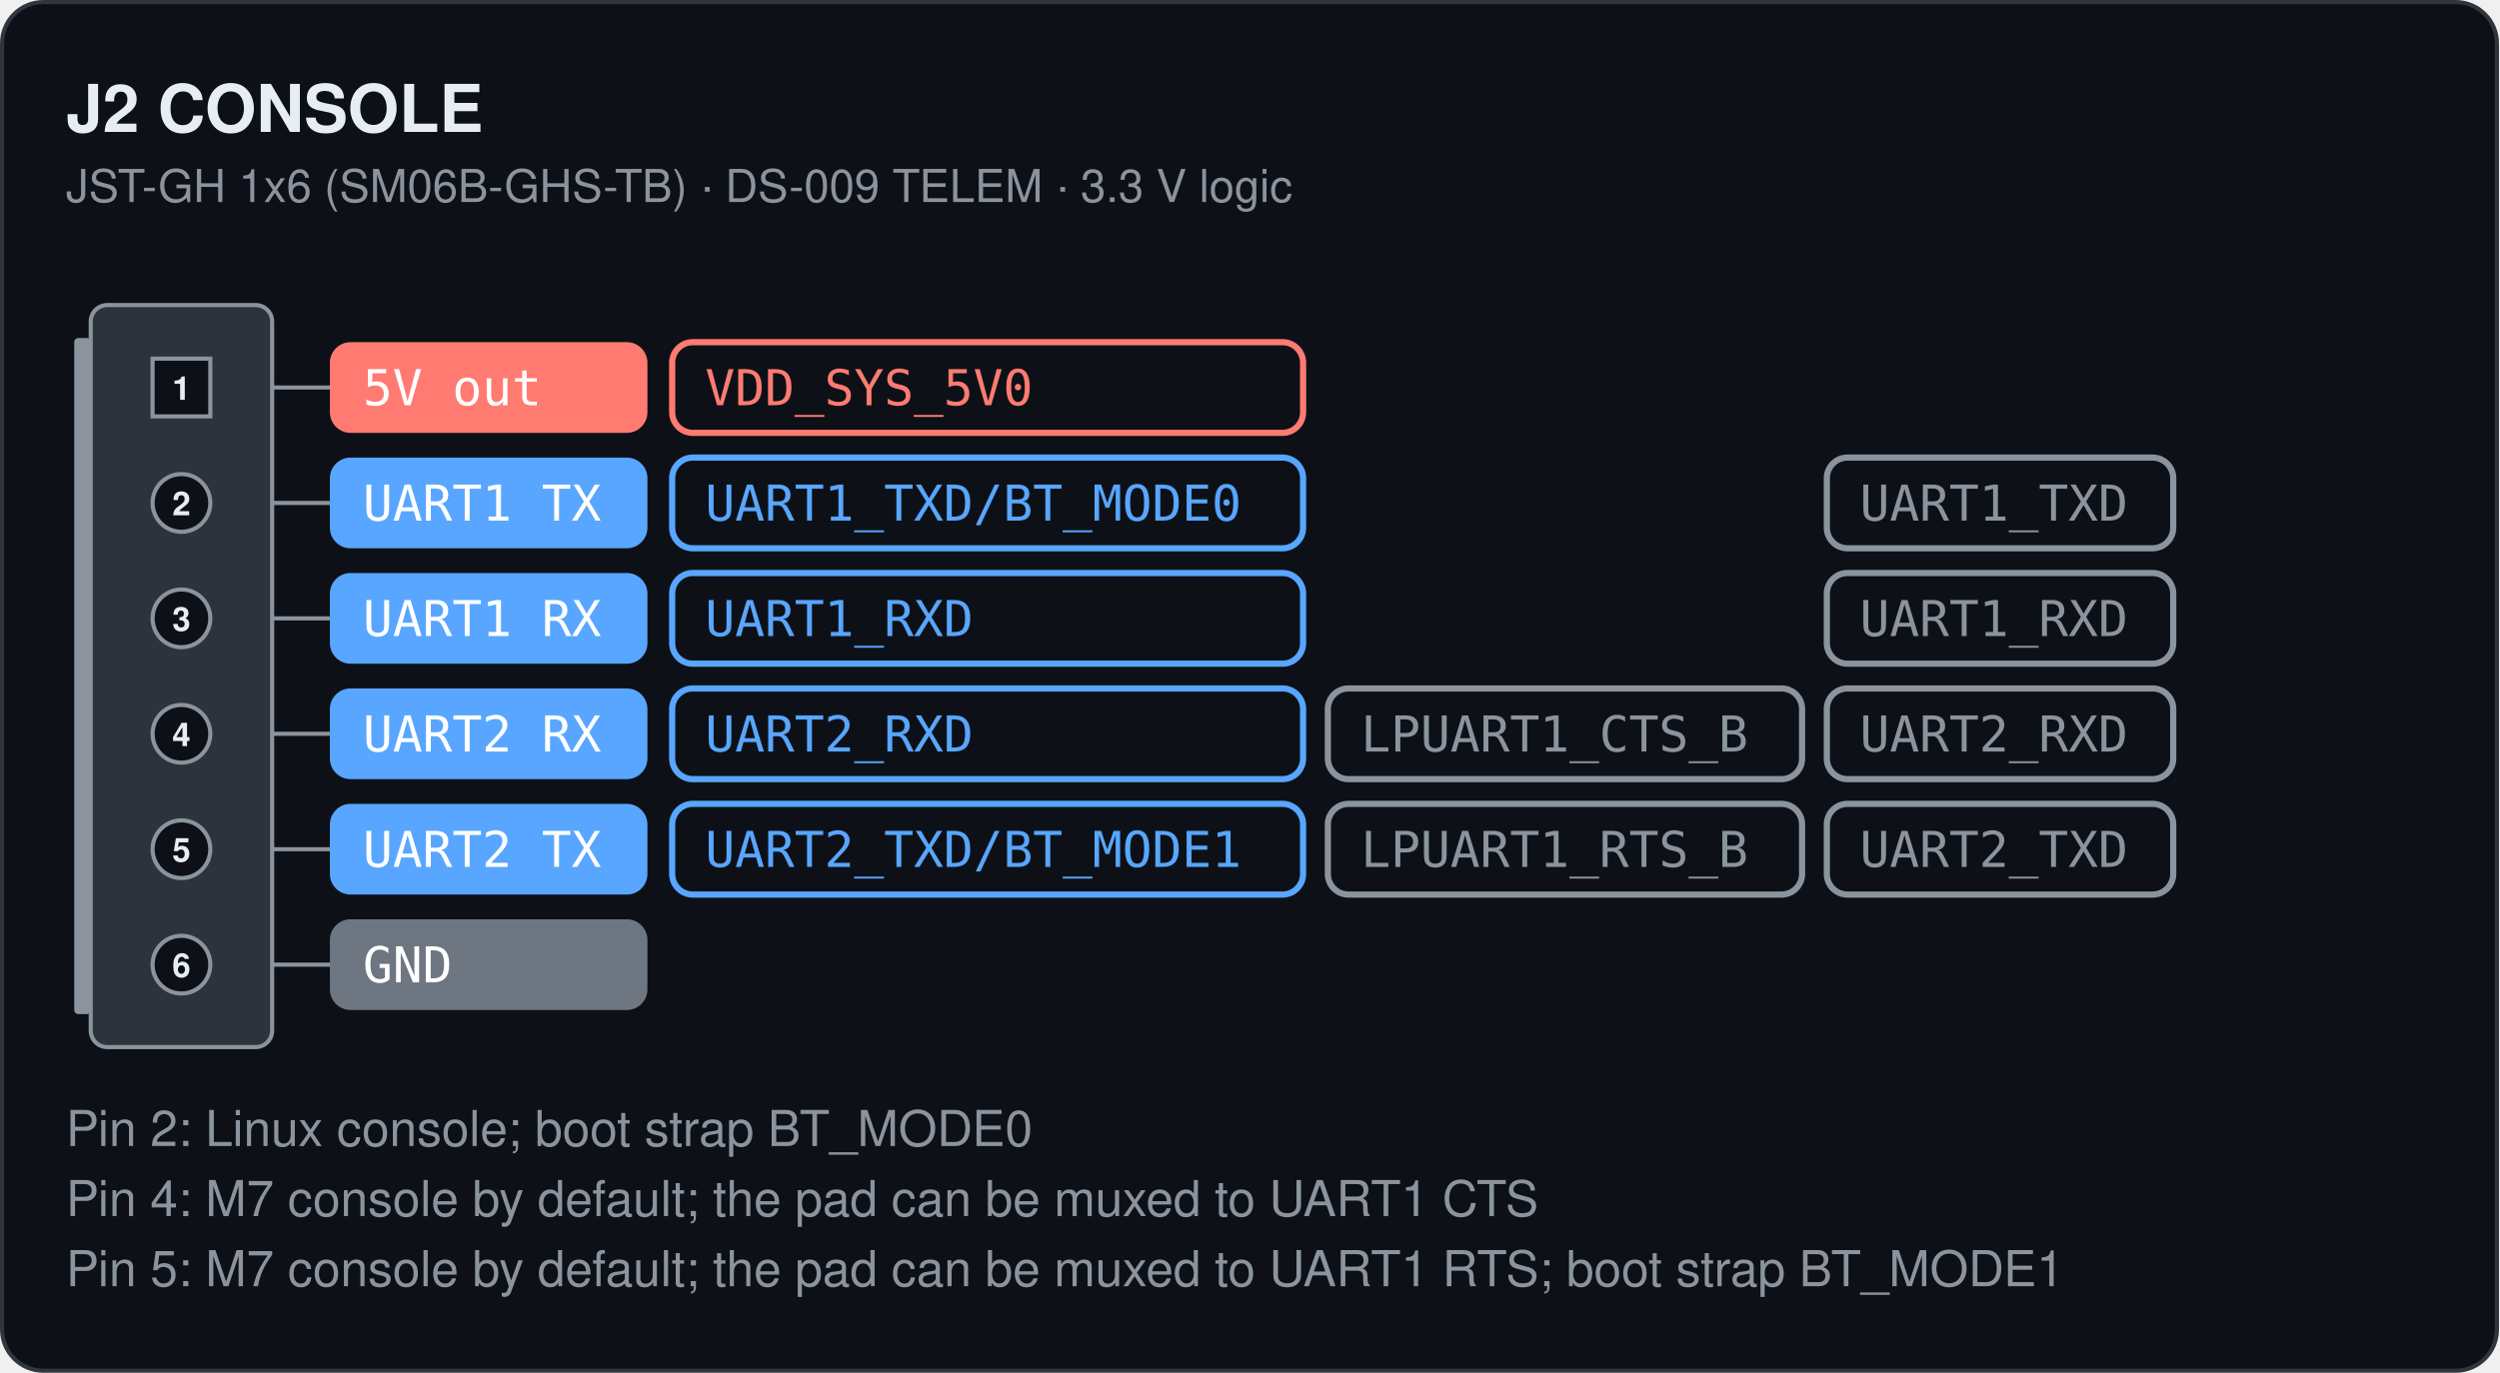
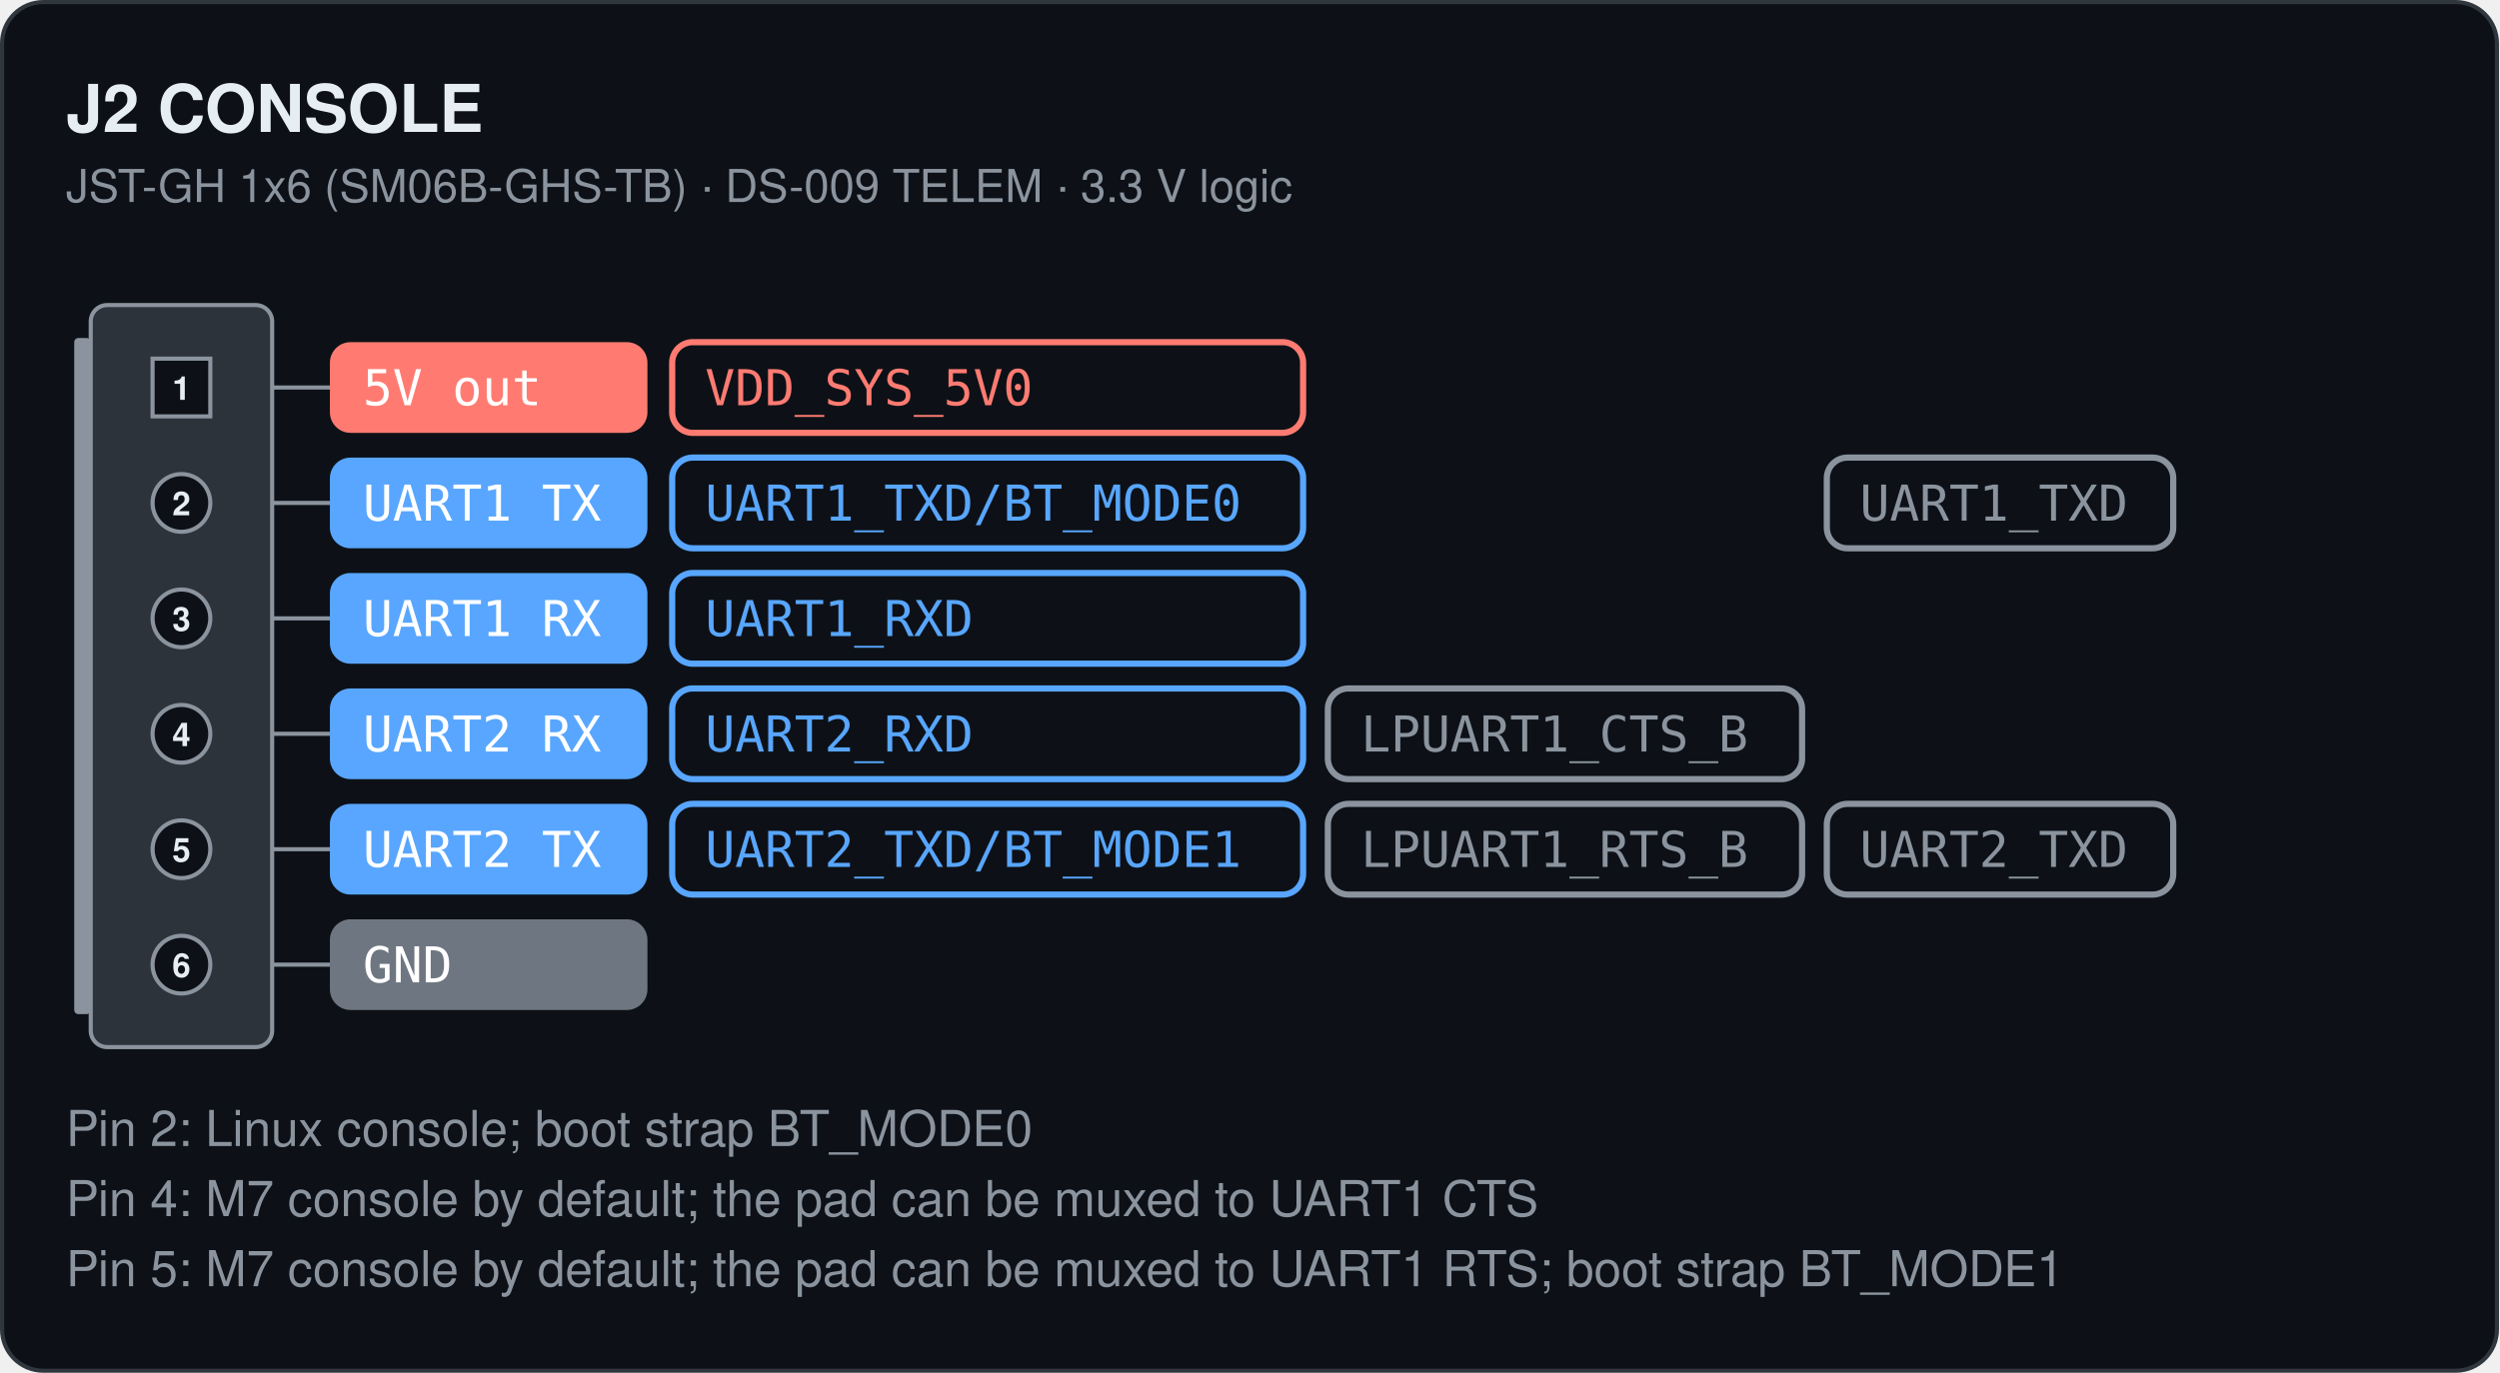
<svg xmlns="http://www.w3.org/2000/svg" width="606" height="333" viewBox="0 0 606 333" data-theme="dark" data-conn="main/J2" data-cat="uart" data-fill="#58a6ff" data-heading="main-j2-console">
  <rect x="0.5" y="0.5" width="605" height="332" rx="10" fill="#0d1117" stroke="#30363d" />
  <text x="16" y="32" font-family="'IBM Plex Sans', -apple-system, 'Segoe UI', Helvetica, Arial, sans-serif" font-size="16" font-weight="700" fill="#e6edf3">J2 CONSOLE</text>
  <text x="16" y="49" font-family="'IBM Plex Sans', -apple-system, 'Segoe UI', Helvetica, Arial, sans-serif" font-size="11" fill="#8b949e">JST-GH 1x6 (SM06B-GHS-TB) · DS-009 TELEM · 3.3 V logic</text>
  <rect x="22" y="74" width="44" height="180" rx="4" fill="#2d333b" stroke="#8b949e" />
  <rect x="18" y="82" width="4" height="164" rx="1" fill="#8b949e" />
  <g id="main-J2-pin-1" data-pin="1">
    <rect x="37.0" y="87.0" width="14" height="14" fill="#0d1117" stroke="#8b949e" />
    <text x="44.0" y="97.0" text-anchor="middle" font-family="'IBM Plex Sans', -apple-system, 'Segoe UI', Helvetica, Arial, sans-serif" font-size="8" font-weight="600" fill="#e6edf3">1</text>
    <line x1="66" y1="94.0" x2="80" y2="94.0" stroke="#8b949e" stroke-width="1" />
    <rect x="80" y="83.0" width="77" height="22" rx="5" fill="#ff7b72" />
    <text x="88" y="98.3" font-family="'IBM Plex Mono', ui-monospace, SFMono-Regular, Menlo, Consolas, monospace" font-size="12" font-weight="500" fill="#ffffff">5V out</text>
    <rect x="163" y="83.0" width="153" height="22" rx="5" fill="none" stroke="#ff7b72" stroke-width="1.5" />
    <text x="171" y="98.3" font-family="'IBM Plex Mono', ui-monospace, SFMono-Regular, Menlo, Consolas, monospace" font-size="12" font-weight="500" fill="#ff7b72">VDD_SYS_5V0</text>
  </g>
  <g id="main-J2-pin-2" data-pin="2">
    <circle cx="44.0" cy="122.0" r="7" fill="#0d1117" stroke="#8b949e" />
    <text x="44.0" y="125.0" text-anchor="middle" font-family="'IBM Plex Sans', -apple-system, 'Segoe UI', Helvetica, Arial, sans-serif" font-size="8" font-weight="600" fill="#e6edf3">2</text>
    <line x1="66" y1="122.0" x2="80" y2="122.0" stroke="#8b949e" stroke-width="1" />
    <rect x="80" y="111.0" width="77" height="22" rx="5" fill="#58a6ff" />
    <text x="88" y="126.3" font-family="'IBM Plex Mono', ui-monospace, SFMono-Regular, Menlo, Consolas, monospace" font-size="12" font-weight="500" fill="#ffffff">UART1 TX</text>
    <rect x="163" y="111.0" width="153" height="22" rx="5" fill="none" stroke="#58a6ff" stroke-width="1.5" />
    <text x="171" y="126.3" font-family="'IBM Plex Mono', ui-monospace, SFMono-Regular, Menlo, Consolas, monospace" font-size="12" font-weight="500" fill="#58a6ff">UART1_TXD/BT_MODE0</text>
    <rect x="443" y="111.0" width="84" height="22" rx="5" fill="none" stroke="#8b949e" stroke-width="1.5" />
    <text x="451" y="126.3" font-family="'IBM Plex Mono', ui-monospace, SFMono-Regular, Menlo, Consolas, monospace" font-size="12" font-weight="500" fill="#8b949e">UART1_TXD</text>
  </g>
  <g id="main-J2-pin-3" data-pin="3">
    <circle cx="44.0" cy="150.0" r="7" fill="#0d1117" stroke="#8b949e" />
    <text x="44.0" y="153.0" text-anchor="middle" font-family="'IBM Plex Sans', -apple-system, 'Segoe UI', Helvetica, Arial, sans-serif" font-size="8" font-weight="600" fill="#e6edf3">3</text>
    <line x1="66" y1="150.0" x2="80" y2="150.0" stroke="#8b949e" stroke-width="1" />
    <rect x="80" y="139.0" width="77" height="22" rx="5" fill="#58a6ff" />
    <text x="88" y="154.3" font-family="'IBM Plex Mono', ui-monospace, SFMono-Regular, Menlo, Consolas, monospace" font-size="12" font-weight="500" fill="#ffffff">UART1 RX</text>
    <rect x="163" y="139.0" width="153" height="22" rx="5" fill="none" stroke="#58a6ff" stroke-width="1.5" />
    <text x="171" y="154.3" font-family="'IBM Plex Mono', ui-monospace, SFMono-Regular, Menlo, Consolas, monospace" font-size="12" font-weight="500" fill="#58a6ff">UART1_RXD</text>
-     <rect x="443" y="139.0" width="84" height="22" rx="5" fill="none" stroke="#8b949e" stroke-width="1.5" />
-     <text x="451" y="154.3" font-family="'IBM Plex Mono', ui-monospace, SFMono-Regular, Menlo, Consolas, monospace" font-size="12" font-weight="500" fill="#8b949e">UART1_RXD</text>
  </g>
  <g id="main-J2-pin-4" data-pin="4">
    <circle cx="44.0" cy="178.0" r="7" fill="#0d1117" stroke="#8b949e" />
    <text x="44.0" y="181.0" text-anchor="middle" font-family="'IBM Plex Sans', -apple-system, 'Segoe UI', Helvetica, Arial, sans-serif" font-size="8" font-weight="600" fill="#e6edf3">4</text>
    <line x1="66" y1="178.0" x2="80" y2="178.0" stroke="#8b949e" stroke-width="1" />
    <rect x="80" y="167.0" width="77" height="22" rx="5" fill="#58a6ff" />
    <text x="88" y="182.3" font-family="'IBM Plex Mono', ui-monospace, SFMono-Regular, Menlo, Consolas, monospace" font-size="12" font-weight="500" fill="#ffffff">UART2 RX</text>
    <rect x="163" y="167.0" width="153" height="22" rx="5" fill="none" stroke="#58a6ff" stroke-width="1.5" />
    <text x="171" y="182.3" font-family="'IBM Plex Mono', ui-monospace, SFMono-Regular, Menlo, Consolas, monospace" font-size="12" font-weight="500" fill="#58a6ff">UART2_RXD</text>
    <rect x="322" y="167.0" width="115" height="22" rx="5" fill="none" stroke="#8b949e" stroke-width="1.5" />
    <text x="330" y="182.3" font-family="'IBM Plex Mono', ui-monospace, SFMono-Regular, Menlo, Consolas, monospace" font-size="12" font-weight="500" fill="#8b949e">LPUART1_CTS_B</text>
-     <rect x="443" y="167.0" width="84" height="22" rx="5" fill="none" stroke="#8b949e" stroke-width="1.5" />
-     <text x="451" y="182.3" font-family="'IBM Plex Mono', ui-monospace, SFMono-Regular, Menlo, Consolas, monospace" font-size="12" font-weight="500" fill="#8b949e">UART2_RXD</text>
  </g>
  <g id="main-J2-pin-5" data-pin="5">
    <circle cx="44.0" cy="206.0" r="7" fill="#0d1117" stroke="#8b949e" />
    <text x="44.0" y="209.0" text-anchor="middle" font-family="'IBM Plex Sans', -apple-system, 'Segoe UI', Helvetica, Arial, sans-serif" font-size="8" font-weight="600" fill="#e6edf3">5</text>
    <line x1="66" y1="206.0" x2="80" y2="206.0" stroke="#8b949e" stroke-width="1" />
    <rect x="80" y="195.0" width="77" height="22" rx="5" fill="#58a6ff" />
    <text x="88" y="210.3" font-family="'IBM Plex Mono', ui-monospace, SFMono-Regular, Menlo, Consolas, monospace" font-size="12" font-weight="500" fill="#ffffff">UART2 TX</text>
    <rect x="163" y="195.0" width="153" height="22" rx="5" fill="none" stroke="#58a6ff" stroke-width="1.5" />
    <text x="171" y="210.3" font-family="'IBM Plex Mono', ui-monospace, SFMono-Regular, Menlo, Consolas, monospace" font-size="12" font-weight="500" fill="#58a6ff">UART2_TXD/BT_MODE1</text>
    <rect x="322" y="195.0" width="115" height="22" rx="5" fill="none" stroke="#8b949e" stroke-width="1.5" />
    <text x="330" y="210.3" font-family="'IBM Plex Mono', ui-monospace, SFMono-Regular, Menlo, Consolas, monospace" font-size="12" font-weight="500" fill="#8b949e">LPUART1_RTS_B</text>
    <rect x="443" y="195.0" width="84" height="22" rx="5" fill="none" stroke="#8b949e" stroke-width="1.5" />
    <text x="451" y="210.3" font-family="'IBM Plex Mono', ui-monospace, SFMono-Regular, Menlo, Consolas, monospace" font-size="12" font-weight="500" fill="#8b949e">UART2_TXD</text>
  </g>
  <g id="main-J2-pin-6" data-pin="6">
    <circle cx="44.0" cy="234.0" r="7" fill="#0d1117" stroke="#8b949e" />
    <text x="44.0" y="237.0" text-anchor="middle" font-family="'IBM Plex Sans', -apple-system, 'Segoe UI', Helvetica, Arial, sans-serif" font-size="8" font-weight="600" fill="#e6edf3">6</text>
    <line x1="66" y1="234.0" x2="80" y2="234.0" stroke="#8b949e" stroke-width="1" />
    <rect x="80" y="223.0" width="77" height="22" rx="5" fill="#6e7681" />
    <text x="88" y="238.3" font-family="'IBM Plex Mono', ui-monospace, SFMono-Regular, Menlo, Consolas, monospace" font-size="12" font-weight="500" fill="#ffffff">GND</text>
  </g>
  <text x="16" y="278" font-family="'IBM Plex Sans', -apple-system, 'Segoe UI', Helvetica, Arial, sans-serif" font-size="12" fill="#8b949e">Pin 2: Linux console; boot strap BT_MODE0</text>
  <text x="16" y="295" font-family="'IBM Plex Sans', -apple-system, 'Segoe UI', Helvetica, Arial, sans-serif" font-size="12" fill="#8b949e">Pin 4: M7 console by default; the pad can be muxed to UART1 CTS</text>
  <text x="16" y="312" font-family="'IBM Plex Sans', -apple-system, 'Segoe UI', Helvetica, Arial, sans-serif" font-size="12" fill="#8b949e">Pin 5: M7 console by default; the pad can be muxed to UART1 RTS; boot strap BT_MODE1</text>
</svg>
